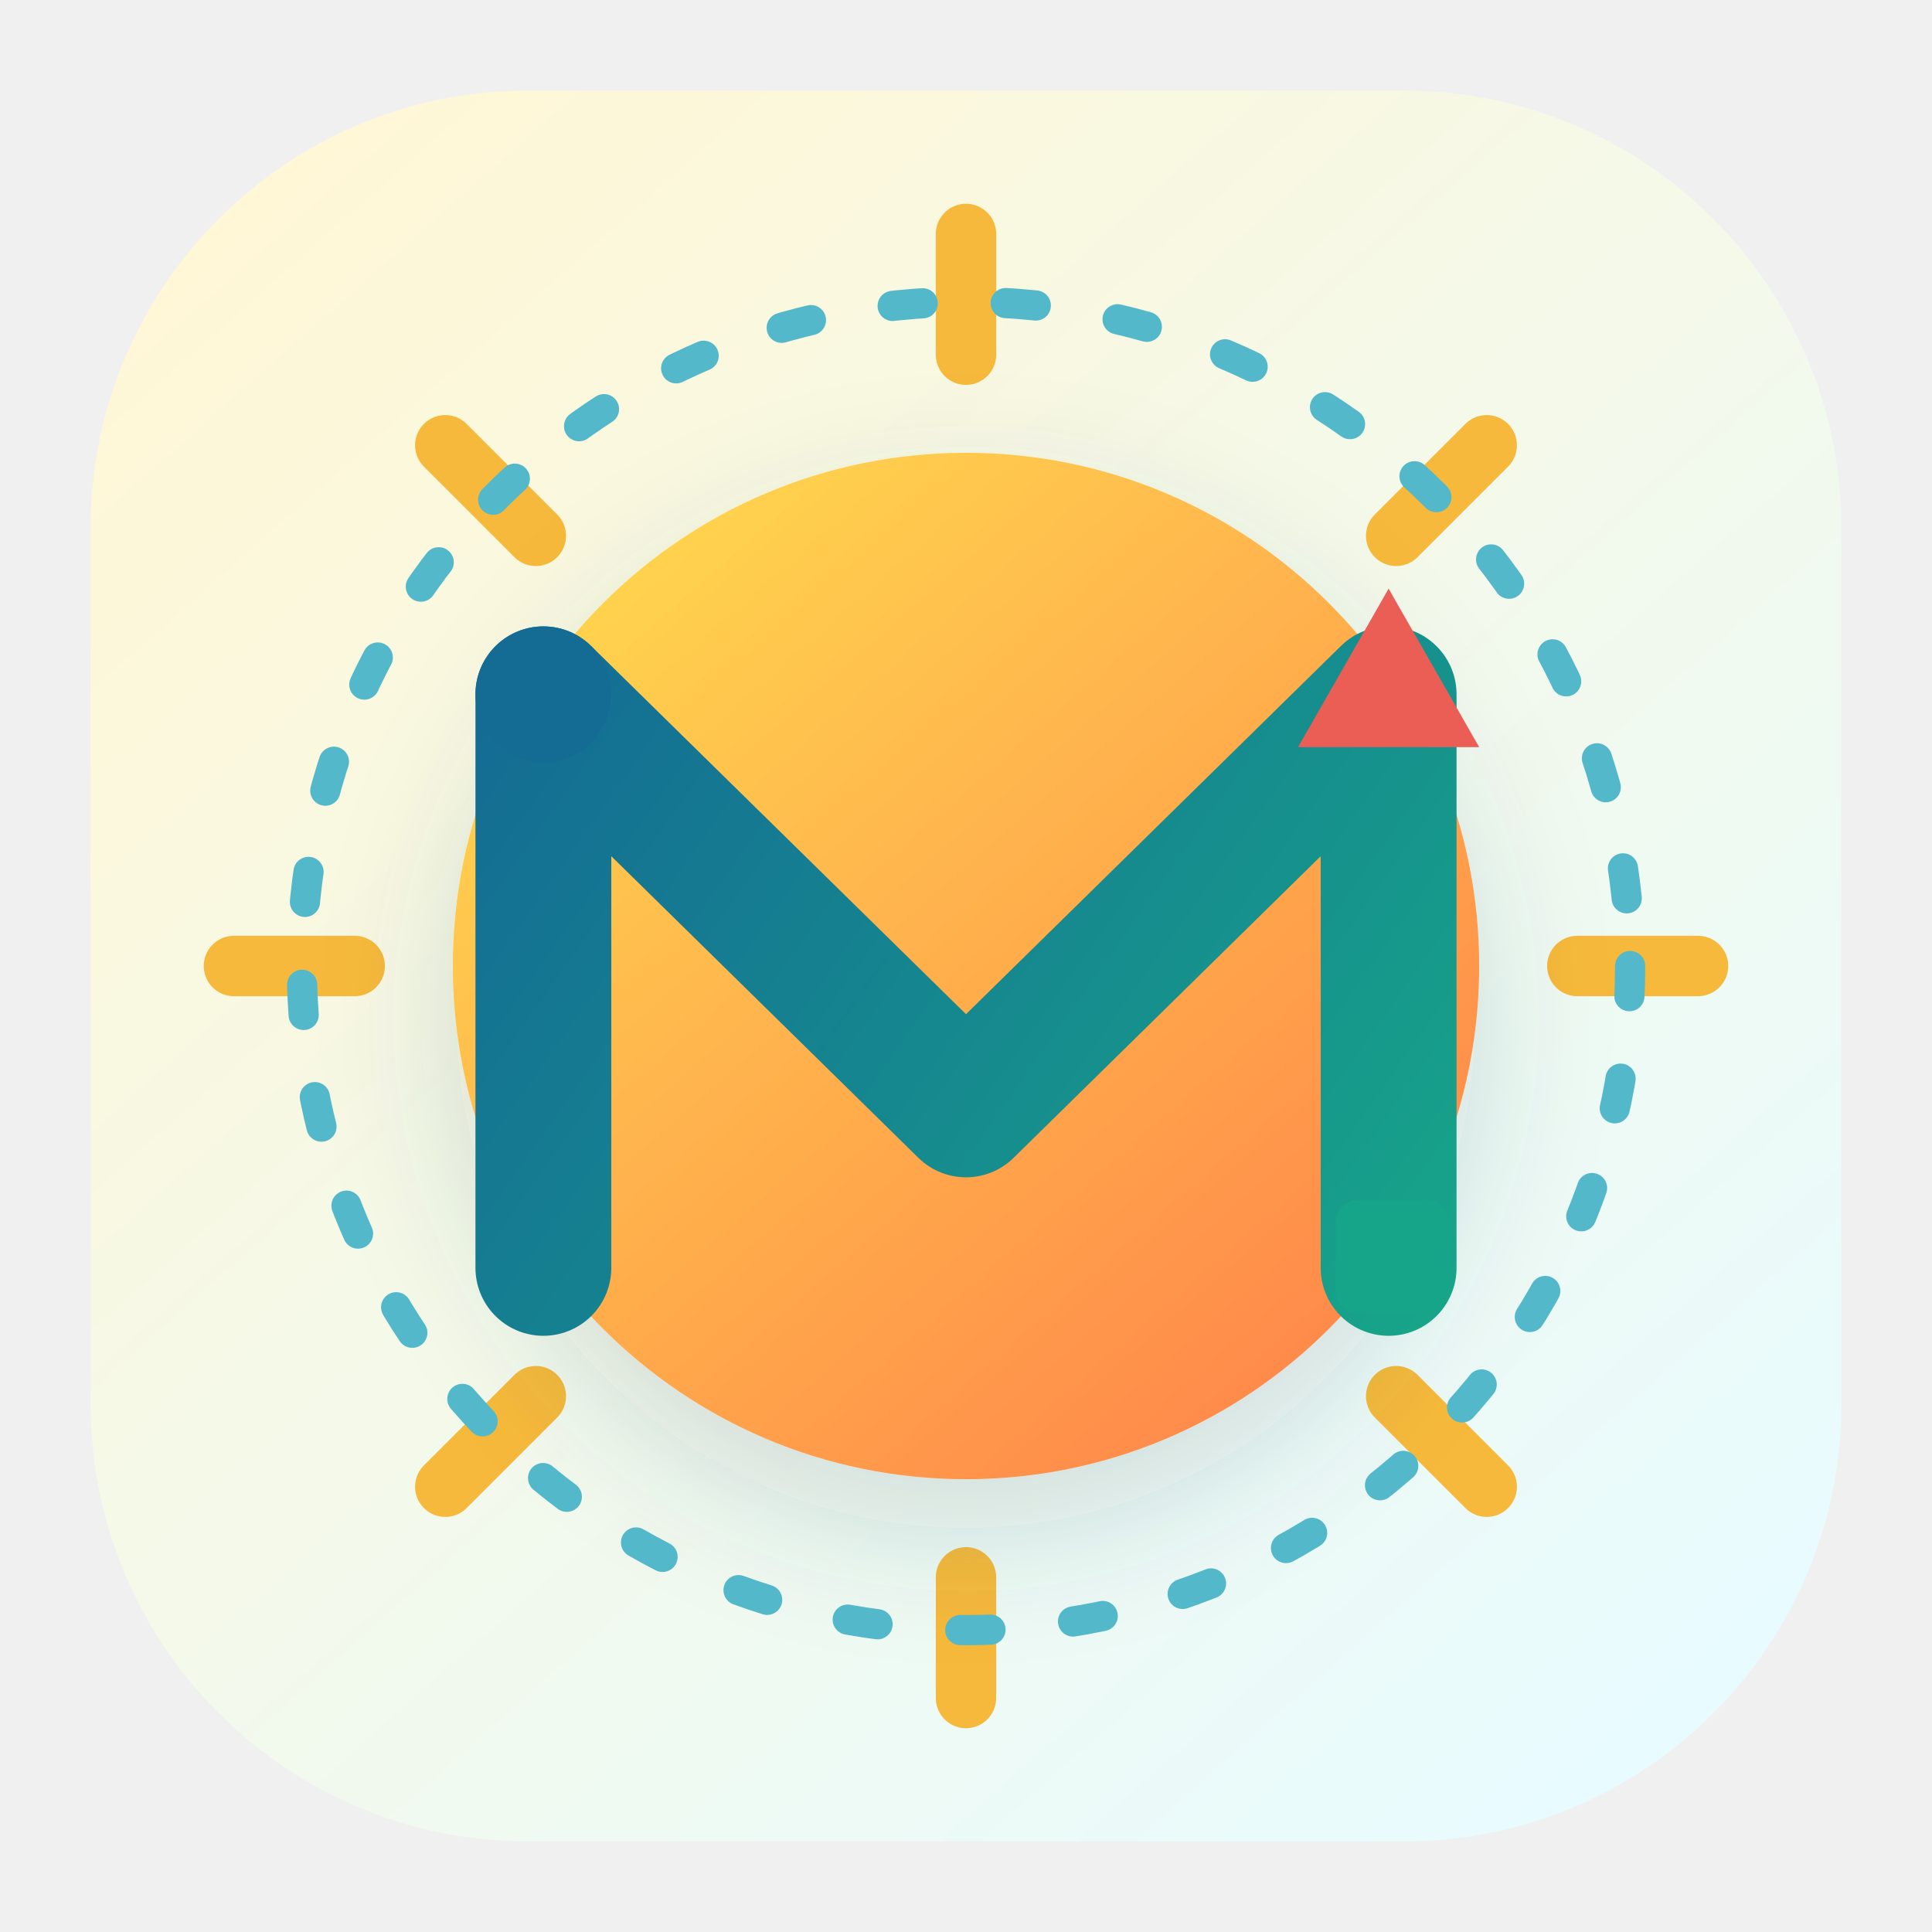
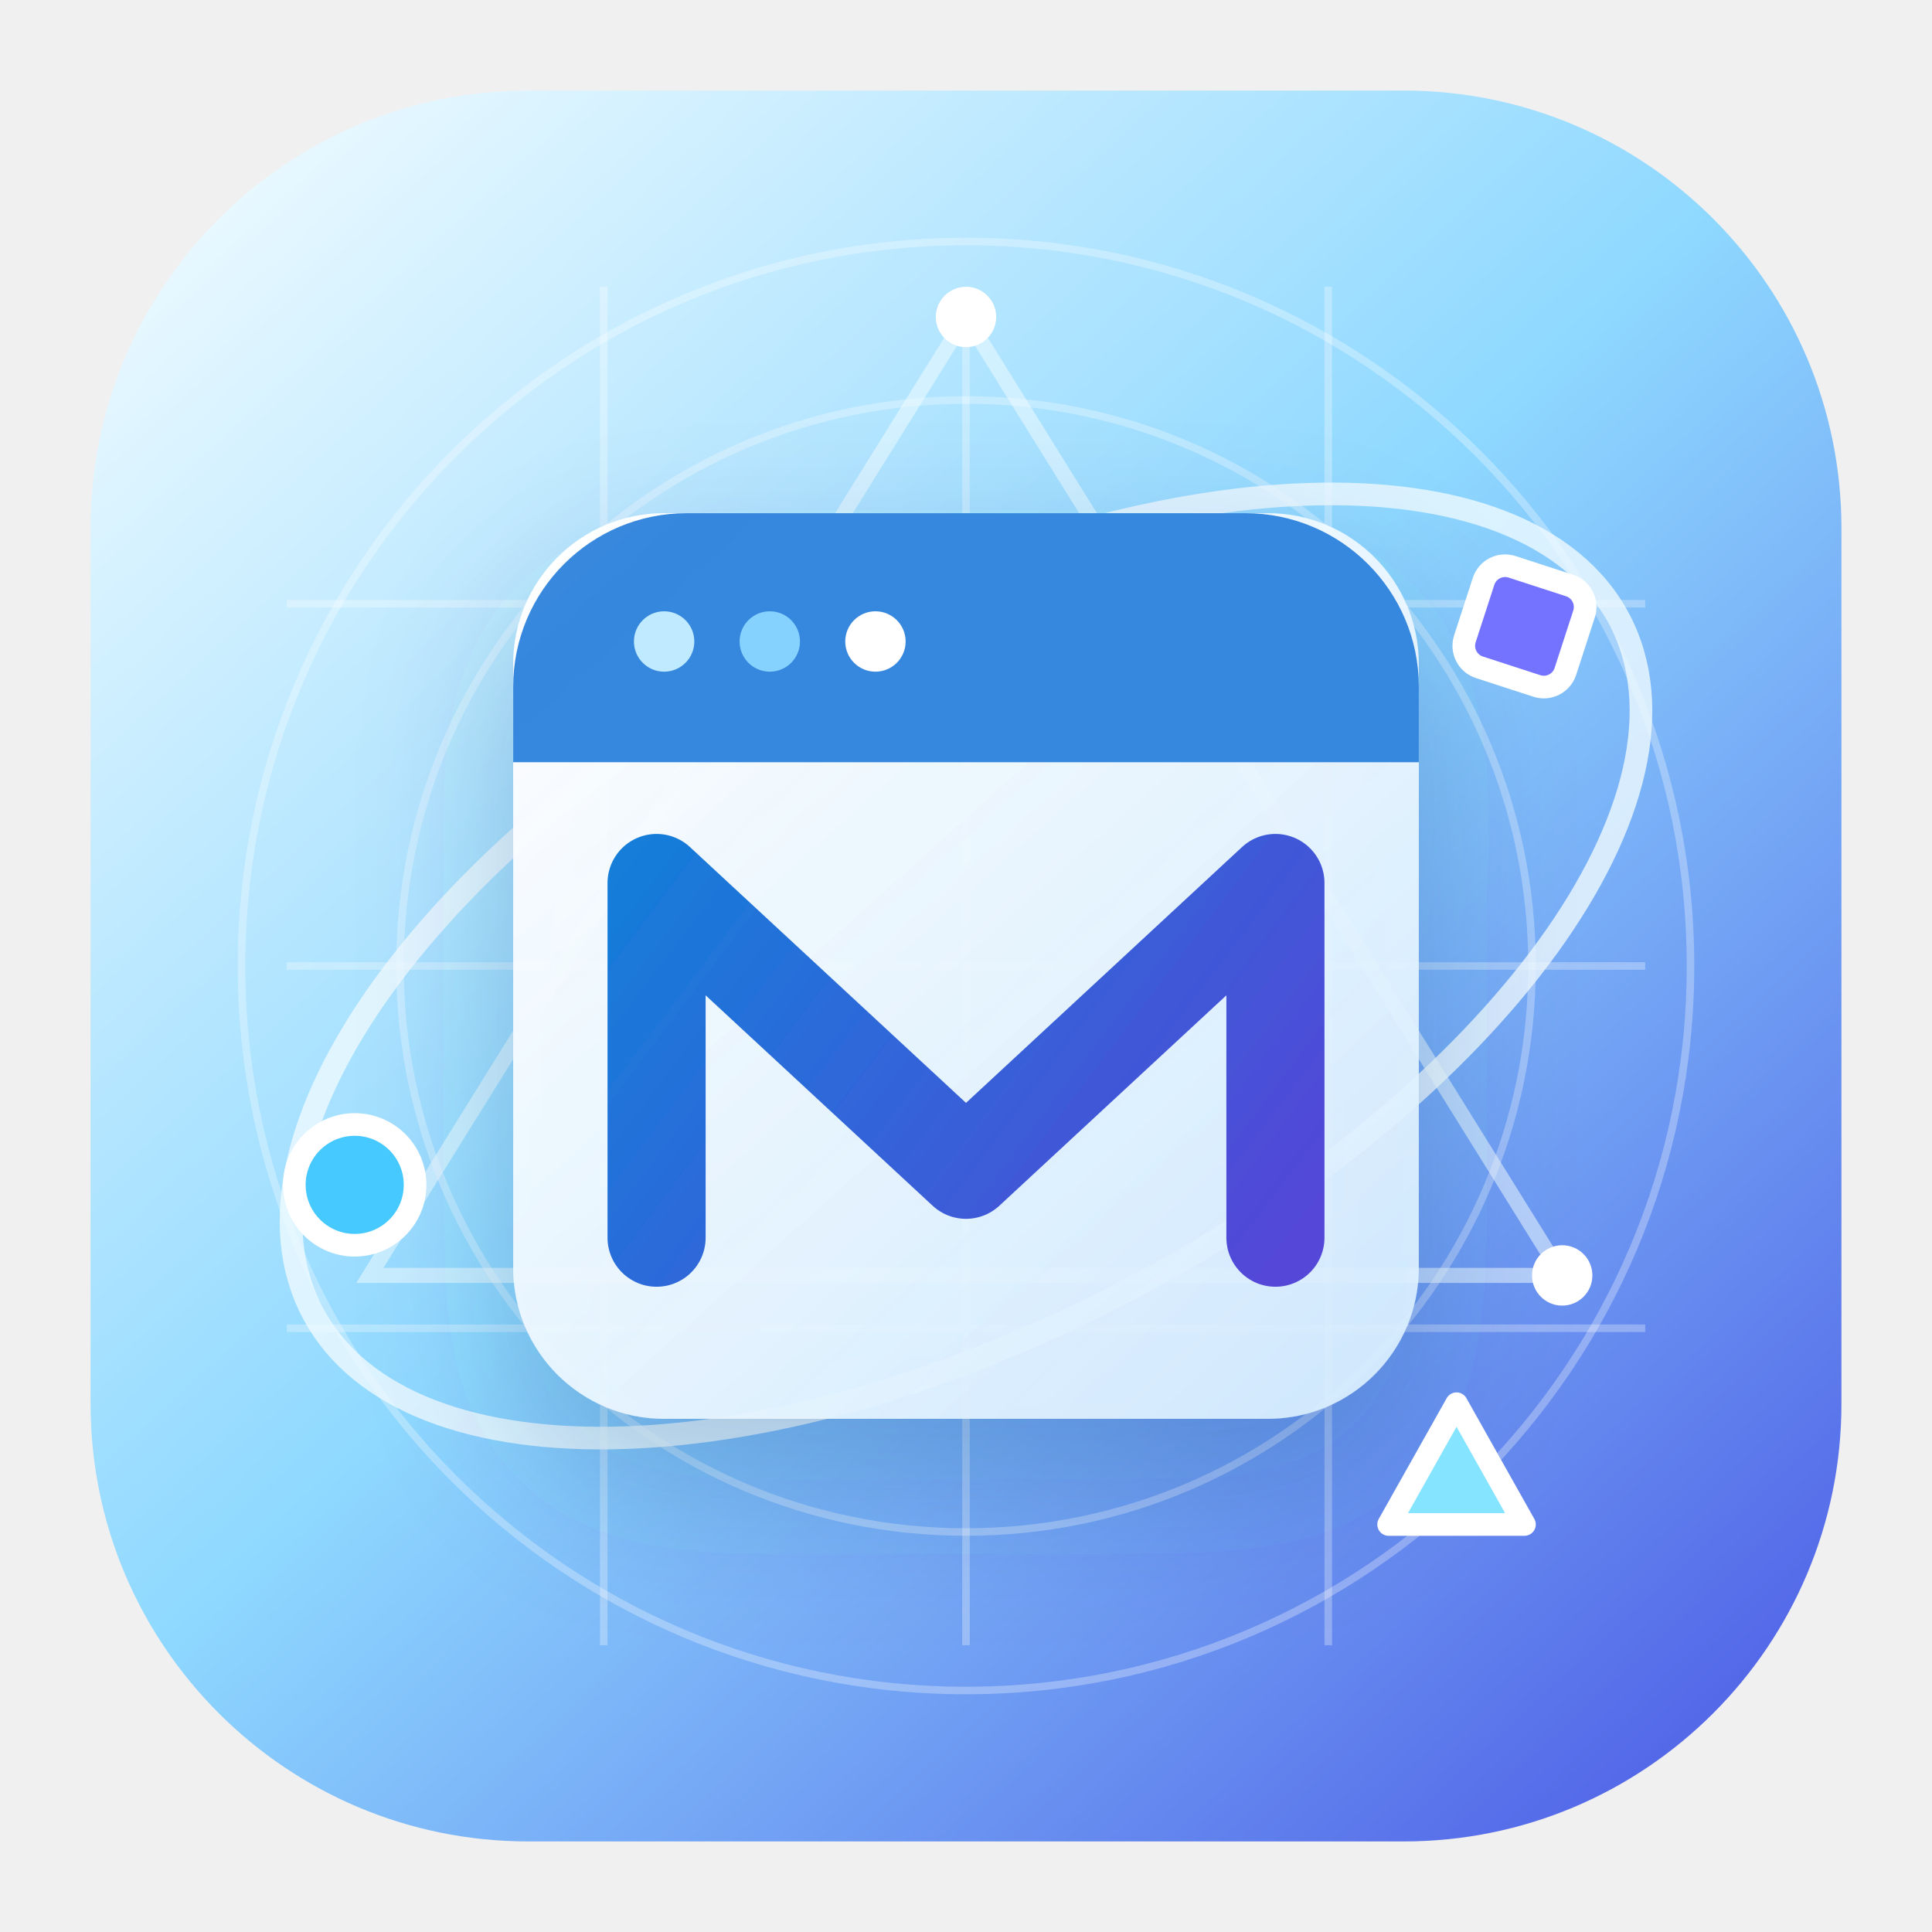
<svg xmlns="http://www.w3.org/2000/svg" viewBox="0 0 256 256" role="img" aria-labelledby="title description">
  <defs>
-     <linearGradient id="sky" x1="36" y1="24" x2="220" y2="232" gradientUnits="userSpaceOnUse">
-       <stop offset="0" stop-color="#fff7d6" />
-       <stop offset="1" stop-color="#e8fbff" />
+     <linearGradient id="space" x1="32" y1="24" x2="224" y2="232" gradientUnits="userSpaceOnUse">
+       <stop offset="0" stop-color="#e8f8ff" />
+       <stop offset="0.48" stop-color="#8ed8ff" />
+       <stop offset="1" stop-color="#5367e8" />
    </linearGradient>
-     <linearGradient id="sun" x1="78" y1="66" x2="176" y2="178" gradientUnits="userSpaceOnUse">
-       <stop offset="0" stop-color="#ffd84d" />
-       <stop offset="1" stop-color="#ff8a4c" />
+     <linearGradient id="window" x1="78" y1="70" x2="180" y2="184" gradientUnits="userSpaceOnUse">
+       <stop offset="0" stop-color="#ffffff" stop-opacity=".98" />
+       <stop offset="1" stop-color="#d9efff" stop-opacity=".92" />
    </linearGradient>
-     <linearGradient id="line" x1="67" y1="91" x2="190" y2="178" gradientUnits="userSpaceOnUse">
-       <stop offset="0" stop-color="#146c94" />
-       <stop offset="1" stop-color="#17a589" />
+     <linearGradient id="m" x1="88" y1="104" x2="170" y2="166" gradientUnits="userSpaceOnUse">
+       <stop offset="0" stop-color="#147ed9" />
+       <stop offset="1" stop-color="#5447d8" />
    </linearGradient>
-     <filter id="shadow" x="-30%" y="-30%" width="160%" height="160%">
-       <feDropShadow dx="0" dy="7" stdDeviation="9" flood-color="#245064" flood-opacity=".16" />
+     <filter id="shadow" x="-30%" y="-30%" width="160%" height="170%">
+       <feDropShadow dx="0" dy="9" stdDeviation="10" flood-color="#163b7a" flood-opacity=".24" />
    </filter>
  </defs>
-   <rect x="12" y="12" width="232" height="232" rx="58" fill="url(#sky)" />
-   <g fill="none" stroke="#f6b93b" stroke-linecap="round" stroke-width="8">
-     <path d="M128 31v16M128 209v16M31 128h16M209 128h16" />
-     <path d="m59 59 12 12M185 185l12 12M197 59l-12 12M71 185l-12 12" />
+   <rect x="12" y="12" width="232" height="232" rx="58" fill="url(#space)" />
+   <g fill="none" stroke="#ffffff" stroke-opacity=".3" stroke-width="1">
+     <path d="M38 80h180M38 128h180M38 176h180" />
+     <path d="M80 38v180M128 38v180M176 38v180" />
+     <circle cx="128" cy="128" r="75" />
+     <circle cx="128" cy="128" r="96" />
  </g>
-   <circle cx="128" cy="128" r="68" fill="url(#sun)" filter="url(#shadow)" />
-   <circle cx="128" cy="128" r="88" fill="none" stroke="#53b8c9" stroke-dasharray="4 11" stroke-linecap="round" stroke-width="4" />
-   <path d="M72 168V92l56 55 56-55v76" fill="none" stroke="url(#line)" stroke-linecap="round" stroke-linejoin="round" stroke-width="18" />
-   <circle cx="72" cy="92" r="9" fill="#146c94" />
-   <path d="m184 78 12 21h-24z" fill="#eb5e55" />
-   <rect x="177" y="159" width="15" height="15" rx="3" fill="#17a589" />
+   <g fill="none" stroke="#eefaff" stroke-linecap="round">
+     <ellipse cx="128" cy="128" rx="98" ry="48" transform="rotate(-28 128 128)" stroke-width="3" stroke-opacity=".8" />
+     <path d="M49 169 128 42l79 127z" stroke-width="2" stroke-opacity=".55" />
+   </g>
+   <g filter="url(#shadow)">
+     <rect x="68" y="68" width="120" height="120" rx="20" fill="url(#window)" />
+     <path d="M68 91c0-12.7 10.3-23 23-23h74c12.7 0 23 10.3 23 23v10H68z" fill="#267edb" fill-opacity=".92" />
+     <circle cx="88" cy="85" r="4" fill="#bfeaff" />
+     <circle cx="102" cy="85" r="4" fill="#85d2ff" />
+     <circle cx="116" cy="85" r="4" fill="#ffffff" />
+     <path d="M87 164v-47l41 38 41-38v47" fill="none" stroke="url(#m)" stroke-linecap="round" stroke-linejoin="round" stroke-width="13" />
+   </g>
+   <g stroke="#ffffff" stroke-width="3">
+     <circle cx="47" cy="157" r="8" fill="#46c9ff" />
+     <rect x="195" y="76" width="14" height="14" rx="3" fill="#7473ff" transform="rotate(18 202 83)" />
+     <path d="m184 202 9-16 9 16z" fill="#85e4ff" stroke-linejoin="round" />
+   </g>
+   <circle cx="128" cy="42" r="4" fill="#ffffff" />
+   <circle cx="207" cy="169" r="4" fill="#ffffff" />
</svg>
